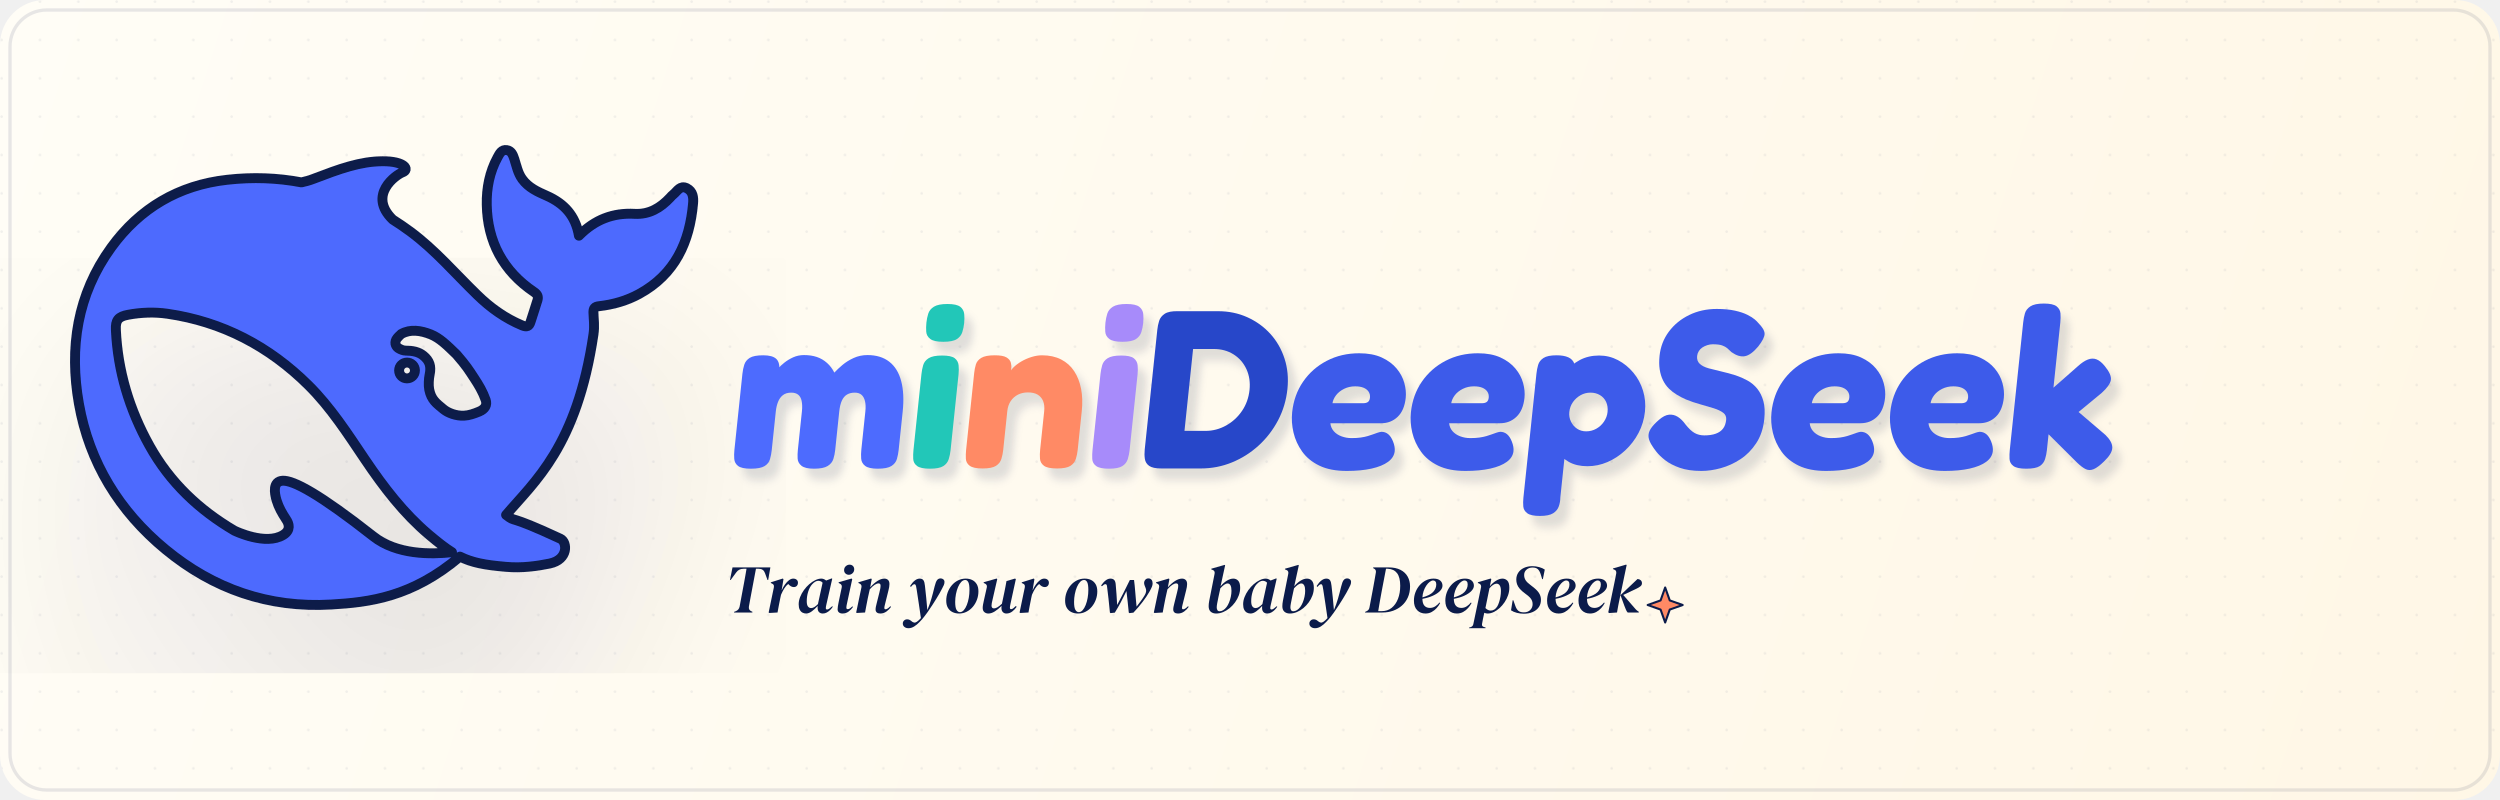
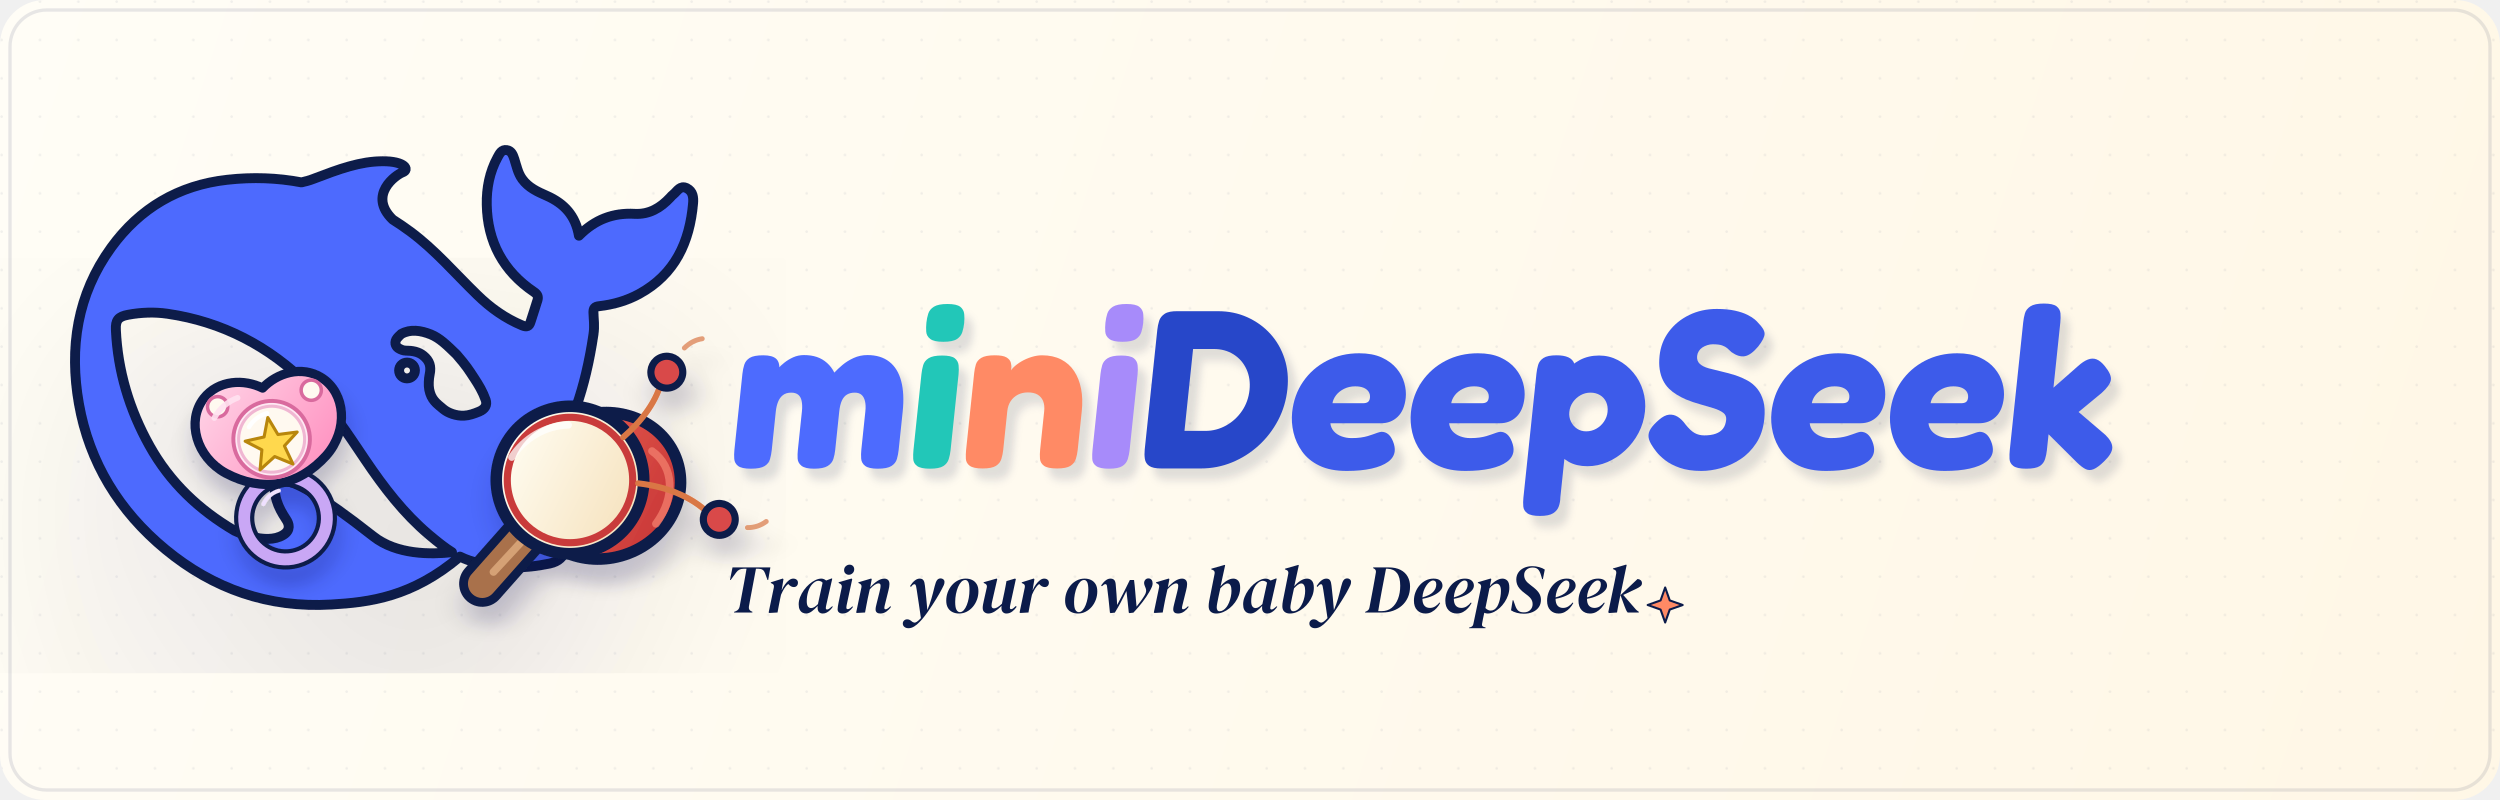
<svg xmlns="http://www.w3.org/2000/svg" width="3000" height="960" viewBox="0 0 3000 960" fill="none" role="img" aria-labelledby="bt bd">
  <defs>
    <filter id="soft" x="-20%" y="-20%" width="140%" height="140%">
      <feGaussianBlur stdDeviation="5" />
    </filter>
    <filter id="whaleShadow" x="-15%" y="-15%" width="130%" height="130%">
      <feDropShadow dx="0" dy="16" stdDeviation="10" flood-color="#0B1B4A" flood-opacity="0.12" />
    </filter>
-     <filter id="pacShadow" x="-50%" y="-50%" width="200%" height="200%">
-       <feDropShadow dx="0" dy="2.2" stdDeviation="1.2" flood-color="#0B1B4A" flood-opacity="0.18" />
+     <filter id="objShadow" x="-50%" y="-50%" width="200%" height="200%">
+       <feDropShadow dx="0" dy="2.0" stdDeviation="1.1" flood-color="#0B1B4A" flood-opacity="0.20" />
    </filter>
+     <linearGradient id="pacPink" x1="4" y1="5" x2="16" y2="17" gradientUnits="userSpaceOnUse">
+       <stop stop-color="#FFD1E5" />
+       <stop offset="1" stop-color="#FF8FBF" />
+     </linearGradient>
+     <linearGradient id="rattleRed" x1="-4" y1="-5" x2="8" y2="7" gradientUnits="userSpaceOnUse">
+       <stop stop-color="#F16A5A" />
+       <stop offset="1" stop-color="#C73535" />
+     </linearGradient>
+     <linearGradient id="rattleCream" x1="-5" y1="-5" x2="6" y2="6" gradientUnits="userSpaceOnUse">
+       <stop stop-color="#FFFDF2" />
+       <stop offset="1" stop-color="#F5DFB8" />
+     </linearGradient>
    <linearGradient id="card" x1="0" y1="0" x2="3000" y2="960" gradientUnits="userSpaceOnUse">
      <stop stop-color="#FFFDF6" />
      <stop offset="1" stop-color="#FFF7E6" />
    </linearGradient>
    <pattern id="dots" width="46" height="46" patternUnits="userSpaceOnUse">
      <circle cx="2" cy="2" r="1.6" fill="#0B1B4A" fill-opacity="0.055" />
    </pattern>
  </defs>
  <rect width="3000" height="960" rx="54" fill="url(#card)" />
  <rect width="3000" height="960" rx="54" fill="url(#dots)" />
  <rect x="12" y="12" width="2976" height="936" rx="44" stroke="#0B1B4A" stroke-opacity="0.10" stroke-width="4" />
  <g transform="translate(90 180) scale(13.2)" filter="url(#whaleShadow)">
    <path d="M55.613,3.471c-.595-.292-.852.264-1.2.547-.119.091-.22.209-.321.319-.87.929-1.887,1.54-3.215,1.467-1.942-.109-3.599.501-5.065,1.986-.311-1.831-1.346-2.925-2.922-3.626-.824-.364-1.658-.729-2.235-1.522-.403-.565-.513-1.193-.714-1.813-.128-.373-.257-.756-.687-.82-.467-.073-.65.319-.834.647-.733,1.339-1.017,2.815-.989,4.31.064,3.362,1.484,6.041,4.305,7.945.321.219.403.437.302.756-.192.656-.421,1.294-.623,1.95-.128.419-.321.51-.769.328-1.548-.647-2.885-1.603-4.067-2.76-2.006-1.941-3.819-4.082-6.082-5.758-.531-.392-1.062-.756-1.612-1.103-2.308-2.241.302-4.082.907-4.3.632-.228.22-1.012-1.823-1.002-2.042.009-3.911.692-6.292,1.603-.348.137-.715.237-1.09.319-2.162-.41-4.405-.501-6.75-.237-4.415.492-7.941,2.578-10.533,6.141C.191,13.129-.541,17.994.356,23.069c.943,5.348,3.673,9.776,7.868,13.239,4.351,3.59,9.361,5.348,15.076,5.011,3.471-.2,7.336-.665,11.696-4.355,1.099.547,2.253.765,4.167.929,1.475.137,2.894-.073,3.993-.3,1.722-.364,1.603-1.959.98-2.251-5.047-2.351-3.938-1.394-4.946-2.168,2.564-3.034,6.43-6.186,7.941-16.4.119-.811.018-1.321,0-1.977-.009-.401.082-.556.54-.601,1.264-.146,2.491-.492,3.618-1.111,3.27-1.786,4.589-4.72,4.9-8.236.046-.538-.009-1.093-.577-1.376ZM27.119,35.123c-4.891-3.845-7.263-5.111-8.243-5.057-.916.055-.751,1.103-.55,1.786.211.674.485,1.139.87,1.731.266.392.449.975-.266,1.412-1.575.975-4.314-.328-4.442-.392-3.187-1.877-5.853-4.355-7.73-7.744-1.813-3.262-2.867-6.761-3.041-10.496-.046-.902.22-1.221,1.117-1.385,1.181-.219,2.4-.264,3.581-.091,4.992.729,9.242,2.961,12.804,6.496,2.033,2.014,3.572,4.419,5.157,6.77,1.685,2.496,3.499,4.875,5.807,6.824.815.683,1.465,1.203,2.088,1.585-1.877.209-5.01.255-7.153-1.44ZM29.464,20.044c0-.401.321-.72.724-.72.092,0,.174.018.247.045.101.037.192.091.266.173.128.128.202.31.202.501,0,.401-.321.72-.723.72s-.715-.319-.715-.72ZM36.745,23.78c-.467.191-.934.355-1.383.373-.696.036-1.456-.246-1.868-.592-.641-.538-1.099-.838-1.291-1.777-.083-.401-.037-1.02.037-1.376.165-.765-.018-1.257-.559-1.704-.44-.364-.998-.465-1.612-.465-.229,0-.44-.1-.595-.182-.257-.128-.467-.446-.266-.838.064-.127.376-.437.449-.492.834-.474,1.795-.319,2.684.036.824.337,1.447.957,2.345,1.831.916,1.057,1.081,1.349,1.603,2.141.412.62.788,1.257,1.044,1.986.156.456-.046.829-.586,1.057Z" fill="#4D6BFE" stroke="#0B1B4A" stroke-width="0.9" stroke-linejoin="round" />
+   </g>
+   <g transform="translate(90 180) scale(13.2)">
+     <g transform="translate(18 27) rotate(-10) scale(0.8) translate(-10 -13)" filter="url(#objShadow)">
+       <circle cx="10" cy="21.2" r="4.7" fill="none" stroke="#0B1B4A" stroke-width="2.3" />
+       <circle cx="10" cy="21.2" r="4.7" fill="none" stroke="#C9A7F5" stroke-width="1.35" />
+       <path d="M7.8 19.2c.5-.7 1.2-1.1 2-1.2" stroke="#EFE0FF" stroke-width="0.45" stroke-linecap="round" />
+       <path d="M10 6.2C8.1 4.8 5.2 4.4 3.2 6.2 0.8 8.4 1.2 12.6 4.2 15 6 16.4 8 17.2 10 17.2s4-0.8 5.8-2.2c3-2.4 3.4-6.6 1-8.8-2-1.8-4.9-1.4-6.8 0Z" fill="url(#pacPink)" stroke="#0B1B4A" stroke-width="1.05" stroke-linejoin="round" />
+       <circle cx="4.6" cy="7.4" r="1.15" fill="#FFF9F0" stroke="#D96A9E" stroke-width="0.4" />
+       <circle cx="15.4" cy="7.4" r="1.15" fill="#FFF9F0" stroke="#D96A9E" stroke-width="0.4" />
+       <path d="M4 8.6c.8-1 1.9-1.6 3-1.8" stroke="#FFE2F0" stroke-width="0.65" stroke-linecap="round" opacity="0.9" />
+       <circle cx="10" cy="12.1" r="4.35" fill="#FFE8F3" stroke="#D96A9E" stroke-width="0.45" />
+       <circle cx="10" cy="12.1" r="3.75" fill="#FFF9F0" stroke="#F0B6D2" stroke-width="0.35" />
+       <path d="M10 9.6l.8 2.1 2.2.1-1.7 1.3.6 2.2-1.9-1.2-1.9 1.2.6-2.2-1.7-1.3 2.2-.1z" fill="#FFD84D" stroke="#B8860B" stroke-width="0.35" stroke-linejoin="round" />
+       <path d="M7.7 10.3c.6-.7 1.4-1.1 2.3-1.2" stroke="#FFFFFF" stroke-width="0.5" stroke-linecap="round" />
+     </g>
+   </g>
+   <g transform="translate(90 180) scale(13.2)">
+     <g transform="translate(45 30) rotate(-18) scale(1.0)" filter="url(#objShadow)">
+       <path d="M-10.5 6.5L-1.5 1.2" stroke="#0B1B4A" stroke-width="4.2" stroke-linecap="round" />
+       <path d="M-10.5 6.5L-1.5 1.2" stroke="#A9714B" stroke-width="2.6" stroke-linecap="round" />
+       <path d="M-9.2 5.8L-5.8 3.9" stroke="#D9A67A" stroke-width="0.7" stroke-linecap="round" opacity="0.9" />
+       <ellipse cx="2.6" cy="1.4" rx="7.2" ry="6.6" fill="url(#rattleRed)" stroke="#0B1B4A" stroke-width="1.05" />
+       <path d="M6.2 6.2c2.4-1.7 3.2-4.4 1.7-6.4" stroke="#F07A6A" stroke-width="0.7" stroke-linecap="round" opacity="0.8" />
+       <circle cx="0" cy="0" r="6.7" fill="url(#rattleCream)" stroke="#0B1B4A" stroke-width="1.05" />
+       <circle cx="0" cy="0" r="5.7" fill="none" stroke="#C93A3A" stroke-width="0.65" />
+       <path d="M-4.4-3.6c1.6-1.3 3.8-1.8 5.8-1.2" stroke="#FFFFFF" stroke-width="0.65" stroke-linecap="round" opacity="0.75" />
+       <path d="M5.8-2.2c2.1-.9 4-2.2 5.1-4.1" stroke="#D97745" stroke-width="0.55" stroke-linecap="round" fill="none" />
+       <path d="M5.8 2.2c2.4 1.1 4.5 2.8 5.5 5.1" stroke="#D97745" stroke-width="0.55" stroke-linecap="round" fill="none" />
+       <circle cx="11.4" cy="-6.6" r="1.45" fill="#D94A4A" stroke="#0B1B4A" stroke-width="0.65" />
+       <circle cx="11.8" cy="7.6" r="1.45" fill="#D94A4A" stroke="#0B1B4A" stroke-width="0.65" />
+       <path d="M13.6-8.2c.6-.3 1.2-.4 1.8-.3M14 9.1c.6.2 1.2.2 1.8 0" stroke="#D97745" stroke-width="0.45" stroke-linecap="round" opacity="0.7" />
+     </g>
  </g>
  <g transform="translate(870 560) skewX(-6)">
    <g transform="translate(12 14)" fill="#0B1B4A" opacity="0.13" filter="url(#soft)">
      <path d="M116 -9Q75 -9 58.0 3.0Q41 15 37.5 34.5Q34 54 34 74V413Q34 434 38.0 453.0Q42 472 59.0 483.5Q76 495 118 495Q159 495 177.5 479.0Q196 463 196 427L182 424Q183 426 191.5 437.5Q200 449 215.5 462.5Q231 476 252.0 486.0Q273 496 299 496Q331 496 357.0 487.5Q383 479 405.0 461.0Q427 443 442 418Q455 434 474.5 452.0Q494 470 521.0 483.0Q548 496 581 496Q640 496 681.0 466.5Q722 437 743.0 380.5Q764 324 764 245V74Q764 54 760.5 34.5Q757 15 739.5 3.0Q722 -9 680 -9Q640 -9 622.5 3.5Q605 16 601.5 35.5Q598 55 598 75V246Q598 273 591.5 291.5Q585 310 573.0 319.5Q561 329 542 329Q522 329 508.5 320.5Q495 312 488.5 293.5Q482 275 482 245V74Q482 53 478.0 34.0Q474 15 456.0 3.0Q438 -9 397 -9Q357 -9 339.5 4.0Q322 17 319.0 36.0Q316 55 316 75V246Q316 273 310.0 292.0Q304 311 291.5 320.0Q279 329 260 329Q237 329 224.0 318.0Q211 307 205.5 288.0Q200 269 200 246V73Q200 53 196.5 33.5Q193 14 175.5 2.5Q158 -9 116 -9Z" transform="translate(0.000 0) scale(0.27 -0.27)" />
      <path d="M123 -9Q82 -9 64.5 3.0Q47 15 44.0 34.5Q41 54 41 74V412Q41 432 44.5 451.0Q48 470 65.5 482.0Q83 494 124 494Q165 494 181.5 482.0Q198 470 202.0 450.5Q206 431 206 410V73Q206 53 202.0 33.5Q198 14 181.0 2.5Q164 -9 123 -9ZM123 555Q82 555 64.0 567.5Q46 580 42.5 599.5Q39 619 39 640Q39 661 43.0 680.0Q47 699 65.0 711.0Q83 723 124 723Q165 723 182.0 710.5Q199 698 203.0 678.5Q207 659 207 638Q207 617 203.0 598.0Q199 579 182.0 567.0Q165 555 123 555Z" transform="translate(212.990 0) scale(0.27 -0.27)" />
      <path d="M118 -8Q77 -8 59.5 4.0Q42 16 39.0 35.5Q36 55 36 75V416Q36 436 39.5 454.0Q43 472 60.5 483.5Q78 495 119 495Q156 495 172.5 485.5Q189 476 194.0 462.5Q199 449 198.5 437.5Q198 426 200 423L193 410Q194 425 207.0 440.0Q220 455 240.0 467.5Q260 480 283.5 487.5Q307 495 329 495Q378 495 416.0 476.5Q454 458 479.5 424.5Q505 391 518.5 346.0Q532 301 532 247V74Q532 54 528.0 34.5Q524 15 507.0 3.5Q490 -8 449 -8Q407 -8 389.5 4.0Q372 16 368.5 35.5Q365 55 365 75V247Q365 273 355.5 291.5Q346 310 328.5 320.0Q311 330 284 330Q259 330 240.5 320.0Q222 310 211.5 291.5Q201 273 201 247V74Q201 54 197.0 34.5Q193 15 176.0 3.5Q159 -8 118 -8Z" transform="translate(277.480 0) scale(0.27 -0.27)" />
      <path d="M123 -9Q82 -9 64.5 3.0Q47 15 44.0 34.5Q41 54 41 74V412Q41 432 44.5 451.0Q48 470 65.5 482.0Q83 494 124 494Q165 494 181.5 482.0Q198 470 202.0 450.5Q206 431 206 410V73Q206 53 202.0 33.5Q198 14 181.0 2.5Q164 -9 123 -9ZM123 555Q82 555 64.0 567.5Q46 580 42.5 599.5Q39 619 39 640Q39 661 43.0 680.0Q47 699 65.0 711.0Q83 723 124 723Q165 723 182.0 710.5Q199 698 203.0 678.5Q207 659 207 638Q207 617 203.0 598.0Q199 579 182.0 567.0Q165 555 123 555Z" transform="translate(427.830 0) scale(0.27 -0.27)" />
      <path d="M117 -8Q79 -8 61.5 3.5Q44 15 39.0 34.5Q34 54 34 76V608Q34 629 38.0 648.0Q42 667 59.5 679.5Q77 692 118 691H295Q366 691 428.5 664.0Q491 637 538.5 590.0Q586 543 613.0 480.0Q640 417 640 345Q640 270 613.0 206.0Q586 142 538.5 94.0Q491 46 428.0 19.0Q365 -8 292 -8ZM202 159H295Q344 159 384.5 183.0Q425 207 448.5 248.0Q472 289 472 341Q472 392 448.5 433.5Q425 475 384.5 499.0Q344 523 294 523H202Z" transform="translate(492.320 0) scale(0.27 -0.27)" />
      <path d="M289 -19Q216 -19 165.0 4.5Q114 28 82.0 67.0Q50 106 34.5 151.5Q19 197 19 242Q19 319 53.5 378.0Q88 437 149.0 470.5Q210 504 289 504Q349 504 392.0 485.0Q435 466 463.0 436.0Q491 406 504.0 371.5Q517 337 517 306Q517 250 490.0 221.5Q463 193 420 193H194Q198 173 212.5 158.0Q227 143 249.0 135.0Q271 127 295 127Q318 127 335.5 129.5Q353 132 366.0 136.0Q379 140 389.5 144.0Q400 148 408.5 151.0Q417 154 425 155Q442 155 456.0 144.5Q470 134 481 112Q487 100 490.0 89.0Q493 78 493 69Q493 41 468.5 21.5Q444 2 398.5 -8.5Q353 -19 289 -19ZM194 282H330Q344 282 351.0 287.5Q358 293 358 307Q358 322 349.0 333.5Q340 345 324.5 351.0Q309 357 287 357Q260 357 239.0 346.0Q218 335 206.5 318.0Q195 301 194 282Z" transform="translate(668.590 0) scale(0.27 -0.27)" />
      <path d="M289 -19Q216 -19 165.0 4.5Q114 28 82.0 67.0Q50 106 34.5 151.5Q19 197 19 242Q19 319 53.5 378.0Q88 437 149.0 470.5Q210 504 289 504Q349 504 392.0 485.0Q435 466 463.0 436.0Q491 406 504.0 371.5Q517 337 517 306Q517 250 490.0 221.5Q463 193 420 193H194Q198 173 212.5 158.0Q227 143 249.0 135.0Q271 127 295 127Q318 127 335.5 129.5Q353 132 366.0 136.0Q379 140 389.5 144.0Q400 148 408.5 151.0Q417 154 425 155Q442 155 456.0 144.5Q470 134 481 112Q487 100 490.0 89.0Q493 78 493 69Q493 41 468.5 21.5Q444 2 398.5 -8.5Q353 -19 289 -19ZM194 282H330Q344 282 351.0 287.5Q358 293 358 307Q358 322 349.0 333.5Q340 345 324.5 351.0Q309 357 287 357Q260 357 239.0 346.0Q218 335 206.5 318.0Q195 301 194 282Z" transform="translate(811.110 0) scale(0.27 -0.27)" />
      <path d="M301 2Q252 2 215.5 21.5Q179 41 155.0 75.0Q131 109 119.5 153.0Q108 197 109 247Q110 296 122.0 340.5Q134 385 158.0 419.5Q182 454 217.5 474.0Q253 494 301 494Q346 494 387.0 473.5Q428 453 461.0 418.0Q494 383 512.5 338.0Q531 293 531 245Q531 194 512.5 150.0Q494 106 461.5 72.5Q429 39 388.0 20.5Q347 2 301 2ZM113 -219Q73 -219 55.5 -207.0Q38 -195 34.5 -176.5Q31 -158 31 -138V413Q31 434 34.5 452.5Q38 471 55.0 483.0Q72 495 112 495Q144 495 165.0 486.0Q186 477 195 457V-137Q197 -157 192.5 -176.0Q188 -195 170.5 -207.0Q153 -219 113 -219ZM279 157Q303 157 322.5 168.5Q342 180 353.5 200.0Q365 220 365 243Q365 268 354.0 287.5Q343 307 323.5 318.0Q304 329 280 329Q256 329 237.0 317.5Q218 306 206.5 287.0Q195 268 195 243Q195 220 207.0 200.0Q219 180 237.5 168.5Q256 157 279 157Z" transform="translate(953.630 0) scale(0.27 -0.27)" />
      <path d="M271 -19Q214 -19 173.0 -5.0Q132 9 105.0 28.5Q78 48 62.5 65.5Q47 83 43 89Q24 113 20.0 131.5Q16 150 25.5 168.0Q35 186 58 208Q80 229 100.5 231.0Q121 233 140.5 221.5Q160 210 178 188Q203 160 223.0 149.5Q243 139 267 139Q297 139 317.0 146.5Q337 154 347.0 169.0Q357 184 357 208Q357 228 340.5 239.5Q324 251 296.5 259.5Q269 268 235.0 277.0Q201 286 168 299Q147 308 126.5 319.5Q106 331 88.5 346.5Q71 362 58.0 383.5Q45 405 38.0 432.0Q31 459 31 493Q31 553 61.0 600.0Q91 647 143.5 674.0Q196 701 263 701Q310 701 344.5 693.5Q379 686 402.0 675.0Q425 664 437.5 654.0Q450 644 454 639Q485 611 487.5 591.0Q490 571 465 534Q437 496 410.5 491.0Q384 486 349 509Q340 517 329.5 525.5Q319 534 304.0 539.0Q289 544 262 544Q250 544 238.0 540.0Q226 536 217.0 529.5Q208 523 203.0 513.0Q198 503 198 492Q198 470 213.5 457.0Q229 444 255.5 437.0Q282 430 313.5 423.0Q345 416 378 406Q406 397 433.0 383.0Q460 369 480.5 346.5Q501 324 513.5 291.5Q526 259 526 211Q526 149 501.5 104.5Q477 60 438.5 33.0Q400 6 356.0 -6.5Q312 -19 271 -19Z" transform="translate(1099.120 0) scale(0.27 -0.27)" />
      <path d="M289 -19Q216 -19 165.0 4.5Q114 28 82.0 67.0Q50 106 34.5 151.5Q19 197 19 242Q19 319 53.5 378.0Q88 437 149.0 470.5Q210 504 289 504Q349 504 392.0 485.0Q435 466 463.0 436.0Q491 406 504.0 371.5Q517 337 517 306Q517 250 490.0 221.5Q463 193 420 193H194Q198 173 212.5 158.0Q227 143 249.0 135.0Q271 127 295 127Q318 127 335.5 129.5Q353 132 366.0 136.0Q379 140 389.5 144.0Q400 148 408.5 151.0Q417 154 425 155Q442 155 456.0 144.5Q470 134 481 112Q487 100 490.0 89.0Q493 78 493 69Q493 41 468.5 21.5Q444 2 398.5 -8.5Q353 -19 289 -19ZM194 282H330Q344 282 351.0 287.5Q358 293 358 307Q358 322 349.0 333.5Q340 345 324.5 351.0Q309 357 287 357Q260 357 239.0 346.0Q218 335 206.5 318.0Q195 301 194 282Z" transform="translate(1243.800 0) scale(0.27 -0.27)" />
      <path d="M289 -19Q216 -19 165.0 4.5Q114 28 82.0 67.0Q50 106 34.5 151.5Q19 197 19 242Q19 319 53.5 378.0Q88 437 149.0 470.5Q210 504 289 504Q349 504 392.0 485.0Q435 466 463.0 436.0Q491 406 504.0 371.5Q517 337 517 306Q517 250 490.0 221.5Q463 193 420 193H194Q198 173 212.5 158.0Q227 143 249.0 135.0Q271 127 295 127Q318 127 335.5 129.5Q353 132 366.0 136.0Q379 140 389.5 144.0Q400 148 408.5 151.0Q417 154 425 155Q442 155 456.0 144.5Q470 134 481 112Q487 100 490.0 89.0Q493 78 493 69Q493 41 468.5 21.5Q444 2 398.5 -8.5Q353 -19 289 -19ZM194 282H330Q344 282 351.0 287.5Q358 293 358 307Q358 322 349.0 333.5Q340 345 324.5 351.0Q309 357 287 357Q260 357 239.0 346.0Q218 335 206.5 318.0Q195 301 194 282Z" transform="translate(1386.320 0) scale(0.27 -0.27)" />
      <path d="M458 141Q492 111 494.5 84.5Q497 58 464 23Q440 -3 422.0 -11.0Q404 -19 386.5 -11.0Q369 -3 345 18L205 144V73Q205 53 201.0 33.5Q197 14 180.5 2.5Q164 -9 122 -9Q81 -9 63.5 3.0Q46 15 43.0 34.5Q40 54 40 74V641Q40 663 43.5 681.5Q47 700 64.5 712.5Q82 725 123 725Q164 725 181.0 712.5Q198 700 201.5 681.0Q205 662 205 640V351L304 447Q325 468 344.5 476.0Q364 484 383.0 477.0Q402 470 423 447Q458 409 456.5 385.0Q455 361 422 328L328 243Z" transform="translate(1528.840 0) scale(0.27 -0.27)" />
    </g>
    <path d="M116 -9Q75 -9 58.0 3.0Q41 15 37.5 34.5Q34 54 34 74V413Q34 434 38.0 453.0Q42 472 59.0 483.5Q76 495 118 495Q159 495 177.5 479.0Q196 463 196 427L182 424Q183 426 191.5 437.5Q200 449 215.5 462.5Q231 476 252.0 486.0Q273 496 299 496Q331 496 357.0 487.5Q383 479 405.0 461.0Q427 443 442 418Q455 434 474.5 452.0Q494 470 521.0 483.0Q548 496 581 496Q640 496 681.0 466.5Q722 437 743.0 380.5Q764 324 764 245V74Q764 54 760.5 34.5Q757 15 739.5 3.0Q722 -9 680 -9Q640 -9 622.5 3.5Q605 16 601.5 35.5Q598 55 598 75V246Q598 273 591.5 291.5Q585 310 573.0 319.5Q561 329 542 329Q522 329 508.5 320.5Q495 312 488.5 293.5Q482 275 482 245V74Q482 53 478.0 34.0Q474 15 456.0 3.0Q438 -9 397 -9Q357 -9 339.5 4.0Q322 17 319.0 36.0Q316 55 316 75V246Q316 273 310.0 292.0Q304 311 291.5 320.0Q279 329 260 329Q237 329 224.0 318.0Q211 307 205.5 288.0Q200 269 200 246V73Q200 53 196.5 33.5Q193 14 175.5 2.5Q158 -9 116 -9Z" transform="translate(0.000 0) scale(0.27 -0.27)" fill="#4D6BFE" />
    <path d="M123 -9Q82 -9 64.5 3.0Q47 15 44.0 34.5Q41 54 41 74V412Q41 432 44.5 451.0Q48 470 65.5 482.0Q83 494 124 494Q165 494 181.5 482.0Q198 470 202.0 450.5Q206 431 206 410V73Q206 53 202.0 33.5Q198 14 181.0 2.5Q164 -9 123 -9ZM123 555Q82 555 64.0 567.5Q46 580 42.5 599.5Q39 619 39 640Q39 661 43.0 680.0Q47 699 65.0 711.0Q83 723 124 723Q165 723 182.0 710.5Q199 698 203.0 678.5Q207 659 207 638Q207 617 203.0 598.0Q199 579 182.0 567.0Q165 555 123 555Z" transform="translate(212.990 0) scale(0.27 -0.27)" fill="#22C7B8" />
    <path d="M118 -8Q77 -8 59.5 4.0Q42 16 39.0 35.5Q36 55 36 75V416Q36 436 39.5 454.0Q43 472 60.5 483.5Q78 495 119 495Q156 495 172.5 485.5Q189 476 194.0 462.5Q199 449 198.5 437.5Q198 426 200 423L193 410Q194 425 207.0 440.0Q220 455 240.0 467.5Q260 480 283.5 487.5Q307 495 329 495Q378 495 416.0 476.5Q454 458 479.5 424.5Q505 391 518.5 346.0Q532 301 532 247V74Q532 54 528.0 34.5Q524 15 507.0 3.5Q490 -8 449 -8Q407 -8 389.5 4.0Q372 16 368.5 35.5Q365 55 365 75V247Q365 273 355.5 291.5Q346 310 328.5 320.0Q311 330 284 330Q259 330 240.5 320.0Q222 310 211.5 291.5Q201 273 201 247V74Q201 54 197.0 34.5Q193 15 176.0 3.5Q159 -8 118 -8Z" transform="translate(277.480 0) scale(0.27 -0.27)" fill="#FF8A65" />
    <path d="M123 -9Q82 -9 64.5 3.0Q47 15 44.0 34.5Q41 54 41 74V412Q41 432 44.5 451.0Q48 470 65.5 482.0Q83 494 124 494Q165 494 181.5 482.0Q198 470 202.0 450.5Q206 431 206 410V73Q206 53 202.0 33.5Q198 14 181.0 2.5Q164 -9 123 -9ZM123 555Q82 555 64.0 567.5Q46 580 42.5 599.5Q39 619 39 640Q39 661 43.0 680.0Q47 699 65.0 711.0Q83 723 124 723Q165 723 182.0 710.5Q199 698 203.0 678.5Q207 659 207 638Q207 617 203.0 598.0Q199 579 182.0 567.0Q165 555 123 555Z" transform="translate(427.830 0) scale(0.27 -0.27)" fill="#A78BFA" />
    <path d="M117 -8Q79 -8 61.5 3.5Q44 15 39.0 34.5Q34 54 34 76V608Q34 629 38.0 648.0Q42 667 59.5 679.5Q77 692 118 691H295Q366 691 428.5 664.0Q491 637 538.5 590.0Q586 543 613.0 480.0Q640 417 640 345Q640 270 613.0 206.0Q586 142 538.5 94.0Q491 46 428.0 19.0Q365 -8 292 -8ZM202 159H295Q344 159 384.5 183.0Q425 207 448.5 248.0Q472 289 472 341Q472 392 448.5 433.5Q425 475 384.5 499.0Q344 523 294 523H202Z" transform="translate(492.320 0) scale(0.27 -0.27)" fill="#2747C9" />
    <path d="M289 -19Q216 -19 165.0 4.5Q114 28 82.0 67.0Q50 106 34.5 151.5Q19 197 19 242Q19 319 53.5 378.0Q88 437 149.0 470.5Q210 504 289 504Q349 504 392.0 485.0Q435 466 463.0 436.0Q491 406 504.0 371.5Q517 337 517 306Q517 250 490.0 221.5Q463 193 420 193H194Q198 173 212.5 158.0Q227 143 249.0 135.0Q271 127 295 127Q318 127 335.5 129.5Q353 132 366.0 136.0Q379 140 389.5 144.0Q400 148 408.5 151.0Q417 154 425 155Q442 155 456.0 144.5Q470 134 481 112Q487 100 490.0 89.0Q493 78 493 69Q493 41 468.5 21.5Q444 2 398.5 -8.5Q353 -19 289 -19ZM194 282H330Q344 282 351.0 287.5Q358 293 358 307Q358 322 349.0 333.5Q340 345 324.5 351.0Q309 357 287 357Q260 357 239.0 346.0Q218 335 206.5 318.0Q195 301 194 282Z" transform="translate(668.590 0) scale(0.27 -0.27)" fill="#3D5BEA" />
    <path d="M289 -19Q216 -19 165.0 4.5Q114 28 82.0 67.0Q50 106 34.5 151.5Q19 197 19 242Q19 319 53.5 378.0Q88 437 149.0 470.5Q210 504 289 504Q349 504 392.0 485.0Q435 466 463.0 436.0Q491 406 504.0 371.5Q517 337 517 306Q517 250 490.0 221.5Q463 193 420 193H194Q198 173 212.5 158.0Q227 143 249.0 135.0Q271 127 295 127Q318 127 335.5 129.5Q353 132 366.0 136.0Q379 140 389.5 144.0Q400 148 408.5 151.0Q417 154 425 155Q442 155 456.0 144.5Q470 134 481 112Q487 100 490.0 89.0Q493 78 493 69Q493 41 468.5 21.5Q444 2 398.5 -8.5Q353 -19 289 -19ZM194 282H330Q344 282 351.0 287.5Q358 293 358 307Q358 322 349.0 333.5Q340 345 324.5 351.0Q309 357 287 357Q260 357 239.0 346.0Q218 335 206.5 318.0Q195 301 194 282Z" transform="translate(811.110 0) scale(0.27 -0.27)" fill="#3D5BEA" />
    <path d="M301 2Q252 2 215.5 21.5Q179 41 155.0 75.0Q131 109 119.5 153.0Q108 197 109 247Q110 296 122.0 340.5Q134 385 158.0 419.5Q182 454 217.5 474.0Q253 494 301 494Q346 494 387.0 473.5Q428 453 461.0 418.0Q494 383 512.5 338.0Q531 293 531 245Q531 194 512.5 150.0Q494 106 461.5 72.5Q429 39 388.0 20.5Q347 2 301 2ZM113 -219Q73 -219 55.5 -207.0Q38 -195 34.5 -176.5Q31 -158 31 -138V413Q31 434 34.5 452.5Q38 471 55.0 483.0Q72 495 112 495Q144 495 165.0 486.0Q186 477 195 457V-137Q197 -157 192.5 -176.0Q188 -195 170.5 -207.0Q153 -219 113 -219ZM279 157Q303 157 322.5 168.5Q342 180 353.5 200.0Q365 220 365 243Q365 268 354.0 287.5Q343 307 323.5 318.0Q304 329 280 329Q256 329 237.0 317.5Q218 306 206.5 287.0Q195 268 195 243Q195 220 207.0 200.0Q219 180 237.5 168.5Q256 157 279 157Z" transform="translate(953.630 0) scale(0.27 -0.27)" fill="#3D5BEA" />
    <path d="M271 -19Q214 -19 173.0 -5.0Q132 9 105.0 28.5Q78 48 62.5 65.5Q47 83 43 89Q24 113 20.0 131.5Q16 150 25.5 168.0Q35 186 58 208Q80 229 100.5 231.0Q121 233 140.5 221.5Q160 210 178 188Q203 160 223.0 149.5Q243 139 267 139Q297 139 317.0 146.5Q337 154 347.0 169.0Q357 184 357 208Q357 228 340.5 239.5Q324 251 296.5 259.5Q269 268 235.0 277.0Q201 286 168 299Q147 308 126.5 319.5Q106 331 88.5 346.5Q71 362 58.0 383.5Q45 405 38.0 432.0Q31 459 31 493Q31 553 61.0 600.0Q91 647 143.5 674.0Q196 701 263 701Q310 701 344.5 693.5Q379 686 402.0 675.0Q425 664 437.5 654.0Q450 644 454 639Q485 611 487.5 591.0Q490 571 465 534Q437 496 410.5 491.0Q384 486 349 509Q340 517 329.5 525.5Q319 534 304.0 539.0Q289 544 262 544Q250 544 238.0 540.0Q226 536 217.0 529.5Q208 523 203.0 513.0Q198 503 198 492Q198 470 213.5 457.0Q229 444 255.5 437.0Q282 430 313.5 423.0Q345 416 378 406Q406 397 433.0 383.0Q460 369 480.5 346.5Q501 324 513.5 291.5Q526 259 526 211Q526 149 501.5 104.5Q477 60 438.5 33.0Q400 6 356.0 -6.5Q312 -19 271 -19Z" transform="translate(1099.120 0) scale(0.27 -0.27)" fill="#3D5BEA" />
    <path d="M289 -19Q216 -19 165.0 4.5Q114 28 82.0 67.0Q50 106 34.5 151.5Q19 197 19 242Q19 319 53.5 378.0Q88 437 149.0 470.5Q210 504 289 504Q349 504 392.0 485.0Q435 466 463.0 436.0Q491 406 504.0 371.5Q517 337 517 306Q517 250 490.0 221.5Q463 193 420 193H194Q198 173 212.5 158.0Q227 143 249.0 135.0Q271 127 295 127Q318 127 335.5 129.5Q353 132 366.0 136.0Q379 140 389.5 144.0Q400 148 408.5 151.0Q417 154 425 155Q442 155 456.0 144.5Q470 134 481 112Q487 100 490.0 89.0Q493 78 493 69Q493 41 468.5 21.5Q444 2 398.5 -8.5Q353 -19 289 -19ZM194 282H330Q344 282 351.0 287.5Q358 293 358 307Q358 322 349.0 333.5Q340 345 324.5 351.0Q309 357 287 357Q260 357 239.0 346.0Q218 335 206.5 318.0Q195 301 194 282Z" transform="translate(1243.800 0) scale(0.27 -0.27)" fill="#3D5BEA" />
    <path d="M289 -19Q216 -19 165.0 4.5Q114 28 82.0 67.0Q50 106 34.5 151.5Q19 197 19 242Q19 319 53.5 378.0Q88 437 149.0 470.5Q210 504 289 504Q349 504 392.0 485.0Q435 466 463.0 436.0Q491 406 504.0 371.5Q517 337 517 306Q517 250 490.0 221.5Q463 193 420 193H194Q198 173 212.5 158.0Q227 143 249.0 135.0Q271 127 295 127Q318 127 335.5 129.5Q353 132 366.0 136.0Q379 140 389.5 144.0Q400 148 408.5 151.0Q417 154 425 155Q442 155 456.0 144.5Q470 134 481 112Q487 100 490.0 89.0Q493 78 493 69Q493 41 468.5 21.5Q444 2 398.5 -8.5Q353 -19 289 -19ZM194 282H330Q344 282 351.0 287.5Q358 293 358 307Q358 322 349.0 333.5Q340 345 324.5 351.0Q309 357 287 357Q260 357 239.0 346.0Q218 335 206.5 318.0Q195 301 194 282Z" transform="translate(1386.320 0) scale(0.27 -0.27)" fill="#3D5BEA" />
    <path d="M458 141Q492 111 494.5 84.5Q497 58 464 23Q440 -3 422.0 -11.0Q404 -19 386.5 -11.0Q369 -3 345 18L205 144V73Q205 53 201.0 33.5Q197 14 180.5 2.5Q164 -9 122 -9Q81 -9 63.5 3.0Q46 15 43.0 34.5Q40 54 40 74V641Q40 663 43.5 681.5Q47 700 64.5 712.5Q82 725 123 725Q164 725 181.0 712.5Q198 700 201.5 681.0Q205 662 205 640V351L304 447Q325 468 344.5 476.0Q364 484 383.0 477.0Q402 470 423 447Q458 409 456.5 385.0Q455 361 422 328L328 243Z" transform="translate(1528.840 0) scale(0.27 -0.27)" fill="#3D5BEA" />
  </g>
  <g transform="translate(870 735)">
    <path d="M132 0 134 10 158 19Q204 38 214 87L263 350Q271 392 280.5 443.5Q290 495 299.0 546.5Q308 598 315 640H272Q236 640 210.0 627.0Q184 614 163 585L83 476H73L110 660H664L632 476H622L585 577Q563 640 494 640H453L391 311Q381 260 370.5 201.5Q360 143 350 88Q341 36 389 16L402 10L400 0Z" transform="translate(0.000 0) scale(0.082 -0.082)" fill="#0B1B4A" />
    <path d="M46 -7 36 0 112 366Q117 392 109.0 404.5Q101 417 82 425L67 432L69 442L243 497L253 488L226 323Q247 371 275.0 410.0Q303 449 334.0 472.5Q365 496 396 496Q427 496 446.0 479.5Q465 463 465 436Q465 408 448.5 390.0Q432 372 404 372Q382 372 362.0 383.5Q342 395 323 417Q288 391 263.0 349.5Q238 308 217 259L207 213Q196 160 186.0 107.0Q176 54 166 0Z" transform="translate(49.418 0) scale(0.082 -0.082)" fill="#0B1B4A" />
    <path d="M155 -15Q127 -15 102.0 -2.0Q77 11 61.5 41.0Q46 71 46 120Q46 173 67.0 226.5Q88 280 123.0 328.5Q158 377 201.0 414.5Q244 452 290.0 474.0Q336 496 377 496Q397 496 414.5 488.5Q432 481 448 468L529 499L537 494L450 111Q443 83 443 65Q443 44 462 44Q476 44 494.5 57.0Q513 70 537 92L545 84Q530 60 507.5 37.5Q485 15 457.5 0.0Q430 -15 399 -15Q365 -15 344.0 5.5Q323 26 323 69Q323 83 324 96Q284 51 239.5 18.0Q195 -15 155 -15ZM164 165Q164 112 181.5 88.5Q199 65 228 65Q252 65 276.0 80.0Q300 95 328 123Q330 135 333 148L396 436Q383 452 365.0 458.0Q347 464 333 464Q290 464 243 413Q206 372 185.0 305.0Q164 238 164 165Z" transform="translate(84.650 0) scale(0.082 -0.082)" fill="#0B1B4A" />
    <path d="M217 552Q189 552 168.5 570.5Q148 589 148 620Q148 655 172.5 677.5Q197 700 228 700Q258 700 277.0 681.0Q296 662 296 632Q296 598 272.0 575.0Q248 552 217 552ZM124 -15Q93 -15 73.0 1.0Q53 17 53 48Q53 66 57.0 91.0Q61 116 66 141L113 366Q122 407 84 424L68 432L69 443L257 497L267 488L189 126Q185 108 183.0 95.5Q181 83 181 71Q181 49 201 49Q216 49 231.0 58.5Q246 68 269 90L278 81Q253 44 214.5 14.5Q176 -15 124 -15Z" transform="translate(130.788 0) scale(0.082 -0.082)" fill="#0B1B4A" />
    <path d="M45 -7 36 0 113 368Q122 407 85 424L68 432L69 442L255 497L264 489L241 368Q293 427 347.0 461.5Q401 496 449 496Q481 496 502.0 476.5Q523 457 523 416Q523 395 519.0 372.5Q515 350 509 326L456 113Q452 97 450.0 86.5Q448 76 448 68Q448 47 465 47Q493 47 536 92L546 82Q521 45 480.0 15.0Q439 -15 389 -15Q356 -15 338.0 0.5Q320 16 320 44Q320 65 325.0 87.5Q330 110 336 134L375 290Q383 322 388.0 347.0Q393 372 393 393Q393 411 385.0 418.5Q377 426 363 426Q339 426 306.5 405.0Q274 384 235 339L207 213Q196 160 186.0 107.0Q176 54 166 0Z" transform="translate(154.458 0) scale(0.082 -0.082)" fill="#0B1B4A" />
    <path d="M20 -230Q-16 -230 -39.5 -211.0Q-63 -192 -63 -161Q-63 -135 -44.5 -117.5Q-26 -100 1 -100Q33 -100 60 -124Q81 -143 101.5 -147.0Q122 -151 144 -135Q158 -125 170.5 -113.5Q183 -102 196 -88Q199 -85 202 -82Q187 25 172.0 124.0Q157 223 141 329Q136 367 131.0 385.0Q126 403 120.5 408.5Q115 414 107 414Q97 414 84.5 405.0Q72 396 56 374L43 387Q113 496 185 496Q223 496 239.5 471.0Q256 446 261 391Q271 298 280.0 213.5Q289 129 296 35Q331 118 355.0 200.5Q379 283 402 379Q419 449 438.5 474.0Q458 499 491 499Q513 499 530.0 485.0Q547 471 547 448Q547 423 537.5 401.5Q528 380 511 348Q495 317 476.0 283.0Q457 249 431 207Q403 163 371.5 112.5Q340 62 298 3Q275 -28 249.5 -62.0Q224 -96 186 -135Q146 -178 104.5 -204.0Q63 -230 20 -230Z" transform="translate(218.526 0) scale(0.082 -0.082)" fill="#0B1B4A" />
    <path d="M236 -15Q184 -15 141.0 5.5Q98 26 73.0 67.5Q48 109 48 173Q48 237 69.5 295.0Q91 353 130.0 398.5Q169 444 221.0 470.0Q273 496 334 496Q387 496 428.5 475.5Q470 455 494.5 414.0Q519 373 519 309Q519 246 497.5 187.5Q476 129 437.5 83.5Q399 38 347.5 11.5Q296 -15 236 -15ZM248 5Q279 5 304.5 33.5Q330 62 349.0 109.5Q368 157 378.0 214.5Q388 272 388 329Q388 412 371.0 444.0Q354 476 327 476Q295 476 268.0 448.0Q241 420 221.0 373.0Q201 326 190.0 269.0Q179 212 179 155Q179 70 199.0 37.5Q219 5 248 5Z" transform="translate(261.548 0) scale(0.082 -0.082)" fill="#0B1B4A" />
    <path d="M138 -15Q104 -15 79.5 5.5Q55 26 55 67Q55 90 60.0 117.0Q65 144 71 170L115 367Q124 406 88 424L69 432L70 443L259 497L268 489L198 183Q192 158 188.0 138.0Q184 118 184 101Q184 79 194.0 69.5Q204 60 220 60Q243 60 271.0 76.5Q299 93 336 128Q337 134 339 141L373 302Q381 341 388.5 380.5Q396 420 403 460L529 497L540 488L461 125Q453 90 453 70Q453 49 471 49Q485 49 501.0 60.5Q517 72 540 95L552 83Q527 46 488.5 15.5Q450 -15 401 -15Q370 -15 349.5 6.5Q329 28 329 68Q329 83 331 97Q279 45 230.5 15.0Q182 -15 138 -15Z" transform="translate(304.734 0) scale(0.082 -0.082)" fill="#0B1B4A" />
    <path d="M46 -7 36 0 112 366Q117 392 109.0 404.5Q101 417 82 425L67 432L69 442L243 497L253 488L226 323Q247 371 275.0 410.0Q303 449 334.0 472.5Q365 496 396 496Q427 496 446.0 479.5Q465 463 465 436Q465 408 448.5 390.0Q432 372 404 372Q382 372 362.0 383.5Q342 395 323 417Q288 391 263.0 349.5Q238 308 217 259L207 213Q196 160 186.0 107.0Q176 54 166 0Z" transform="translate(350.544 0) scale(0.082 -0.082)" fill="#0B1B4A" />
    <path d="M236 -15Q184 -15 141.0 5.5Q98 26 73.0 67.5Q48 109 48 173Q48 237 69.5 295.0Q91 353 130.0 398.5Q169 444 221.0 470.0Q273 496 334 496Q387 496 428.5 475.5Q470 455 494.5 414.0Q519 373 519 309Q519 246 497.5 187.5Q476 129 437.5 83.5Q399 38 347.5 11.5Q296 -15 236 -15ZM248 5Q279 5 304.5 33.5Q330 62 349.0 109.5Q368 157 378.0 214.5Q388 272 388 329Q388 412 371.0 444.0Q354 476 327 476Q295 476 268.0 448.0Q241 420 221.0 373.0Q201 326 190.0 269.0Q179 212 179 155Q179 70 199.0 37.5Q219 5 248 5Z" transform="translate(404.198 0) scale(0.082 -0.082)" fill="#0B1B4A" />
    <path d="M186 -9 177 -1Q167 107 156.5 200.0Q146 293 135 380Q133 401 126.5 408.0Q120 415 110 415Q100 415 87.0 406.5Q74 398 60 384L48 396Q83 446 116.5 471.0Q150 496 184 496Q222 496 240.5 475.0Q259 454 262 408Q268 344 273.5 265.5Q279 187 283 110Q329 194 375.0 286.5Q421 379 469 476H530Q534 447 539.0 398.0Q544 349 548.5 292.0Q553 235 558.0 180.5Q563 126 567 86Q602 131 629.5 168.0Q657 205 685 251Q701 277 706.0 303.0Q711 329 701 354L684 398Q669 439 687.5 469.0Q706 499 739 499Q771 499 786.5 478.5Q802 458 802 426Q802 403 791.5 376.5Q781 350 754 302Q716 235 656.0 156.0Q596 77 521 -2L462 -9L453 -1Q445 77 437.5 151.0Q430 225 419 314Q382 236 337.5 152.5Q293 69 249 -2Z" transform="translate(447.384 0) scale(0.082 -0.082)" fill="#0B1B4A" />
    <path d="M45 -7 36 0 113 368Q122 407 85 424L68 432L69 442L255 497L264 489L241 368Q293 427 347.0 461.5Q401 496 449 496Q481 496 502.0 476.5Q523 457 523 416Q523 395 519.0 372.5Q515 350 509 326L456 113Q452 97 450.0 86.5Q448 76 448 68Q448 47 465 47Q493 47 536 92L546 82Q521 45 480.0 15.0Q439 -15 389 -15Q356 -15 338.0 0.5Q320 16 320 44Q320 65 325.0 87.5Q330 110 336 134L375 290Q383 322 388.0 347.0Q393 372 393 393Q393 411 385.0 418.5Q377 426 363 426Q339 426 306.5 405.0Q274 384 235 339L207 213Q196 160 186.0 107.0Q176 54 166 0Z" transform="translate(511.644 0) scale(0.082 -0.082)" fill="#0B1B4A" />
    <path d="M167 -15Q118 -15 87.5 11.5Q57 38 57 92Q57 128 65.5 172.0Q74 216 83 260L144 568Q152 611 113 624L95 631L96 641L292 697L298 690L231 383Q272 434 322.5 465.0Q373 496 417 496Q461 496 489.5 465.0Q518 434 518 361Q518 305 498.0 250.5Q478 196 443.0 148.0Q408 100 363.5 63.5Q319 27 268.5 6.0Q218 -15 167 -15ZM175 76Q175 51 185.0 34.5Q195 18 217 18Q271 18 319 80Q339 106 355.5 146.0Q372 186 381.5 231.0Q391 276 391 317Q391 371 376.0 398.0Q361 425 335 425Q311 425 284.5 406.0Q258 387 228 354L201 230Q189 173 182.0 134.5Q175 96 175 76Z" transform="translate(575.712 0) scale(0.082 -0.082)" fill="#0B1B4A" />
    <path d="M155 -15Q127 -15 102.0 -2.0Q77 11 61.5 41.0Q46 71 46 120Q46 173 67.0 226.5Q88 280 123.0 328.5Q158 377 201.0 414.5Q244 452 290.0 474.0Q336 496 377 496Q397 496 414.5 488.5Q432 481 448 468L529 499L537 494L450 111Q443 83 443 65Q443 44 462 44Q476 44 494.5 57.0Q513 70 537 92L545 84Q530 60 507.5 37.5Q485 15 457.5 0.0Q430 -15 399 -15Q365 -15 344.0 5.5Q323 26 323 69Q323 83 324 96Q284 51 239.5 18.0Q195 -15 155 -15ZM164 165Q164 112 181.5 88.5Q199 65 228 65Q252 65 276.0 80.0Q300 95 328 123Q330 135 333 148L396 436Q383 452 365.0 458.0Q347 464 333 464Q290 464 243 413Q206 372 185.0 305.0Q164 238 164 165Z" transform="translate(617.996 0) scale(0.082 -0.082)" fill="#0B1B4A" />
    <path d="M167 -15Q118 -15 87.5 11.5Q57 38 57 92Q57 128 65.5 172.0Q74 216 83 260L144 568Q152 611 113 624L95 631L96 641L292 697L298 690L231 383Q272 434 322.5 465.0Q373 496 417 496Q461 496 489.5 465.0Q518 434 518 361Q518 305 498.0 250.5Q478 196 443.0 148.0Q408 100 363.5 63.5Q319 27 268.5 6.0Q218 -15 167 -15ZM175 76Q175 51 185.0 34.5Q195 18 217 18Q271 18 319 80Q339 106 355.5 146.0Q372 186 381.5 231.0Q391 276 391 317Q391 371 376.0 398.0Q361 425 335 425Q311 425 284.5 406.0Q258 387 228 354L201 230Q189 173 182.0 134.5Q175 96 175 76Z" transform="translate(664.134 0) scale(0.082 -0.082)" fill="#0B1B4A" />
    <path d="M20 -230Q-16 -230 -39.5 -211.0Q-63 -192 -63 -161Q-63 -135 -44.5 -117.5Q-26 -100 1 -100Q33 -100 60 -124Q81 -143 101.5 -147.0Q122 -151 144 -135Q158 -125 170.5 -113.5Q183 -102 196 -88Q199 -85 202 -82Q187 25 172.0 124.0Q157 223 141 329Q136 367 131.0 385.0Q126 403 120.5 408.5Q115 414 107 414Q97 414 84.5 405.0Q72 396 56 374L43 387Q113 496 185 496Q223 496 239.5 471.0Q256 446 261 391Q271 298 280.0 213.5Q289 129 296 35Q331 118 355.0 200.5Q379 283 402 379Q419 449 438.5 474.0Q458 499 491 499Q513 499 530.0 485.0Q547 471 547 448Q547 423 537.5 401.5Q528 380 511 348Q495 317 476.0 283.0Q457 249 431 207Q403 163 371.5 112.5Q340 62 298 3Q275 -28 249.5 -62.0Q224 -96 186 -135Q146 -178 104.5 -204.0Q63 -230 20 -230Z" transform="translate(706.418 0) scale(0.082 -0.082)" fill="#0B1B4A" />
    <path d="M2 0 5 10 21 17Q41 26 52.0 39.0Q63 52 67 74L119 350Q129 403 140.0 466.0Q151 529 161 587Q167 626 133 643L120 650L122 660H347Q451 660 521.0 624.0Q591 588 626.0 525.0Q661 462 661 382Q661 292 629.0 221.0Q597 150 541.5 101.0Q486 52 413.5 26.0Q341 0 259 0ZM195 20H246Q332 20 392.0 68.0Q452 116 484.5 200.0Q517 284 517 391Q517 515 471.0 575.5Q425 636 336 640H309L246 311Q233 238 219.5 165.0Q206 92 195 20Z" transform="translate(767.862 0) scale(0.082 -0.082)" fill="#0B1B4A" />
    <path d="M220 -15Q145 -15 98.0 34.0Q51 83 51 173Q51 237 73.0 295.0Q95 353 134.5 398.5Q174 444 226.0 470.0Q278 496 339 496Q402 496 435.5 467.5Q469 439 469 392Q469 353 432.5 315.0Q396 277 330.0 246.5Q264 216 175 200Q176 131 205.0 99.0Q234 67 285 67Q328 67 364.0 90.5Q400 114 425 146L435 139Q415 100 383.5 65.0Q352 30 311.0 7.5Q270 -15 220 -15ZM332 469Q309 469 282.5 449.0Q256 429 232.5 394.5Q209 360 193.5 315.5Q178 271 175 221Q285 251 331.5 300.0Q378 349 378 411Q378 441 365.0 455.0Q352 469 332 469Z" transform="translate(822.528 0) scale(0.082 -0.082)" fill="#0B1B4A" />
    <path d="M220 -15Q145 -15 98.0 34.0Q51 83 51 173Q51 237 73.0 295.0Q95 353 134.5 398.5Q174 444 226.0 470.0Q278 496 339 496Q402 496 435.5 467.5Q469 439 469 392Q469 353 432.5 315.0Q396 277 330.0 246.5Q264 216 175 200Q176 131 205.0 99.0Q234 67 285 67Q328 67 364.0 90.5Q400 114 425 146L435 139Q415 100 383.5 65.0Q352 30 311.0 7.5Q270 -15 220 -15ZM332 469Q309 469 282.5 449.0Q256 429 232.5 394.5Q209 360 193.5 315.5Q178 271 175 221Q285 251 331.5 300.0Q378 349 378 411Q378 441 365.0 455.0Q352 469 332 469Z" transform="translate(860.220 0) scale(0.082 -0.082)" fill="#0B1B4A" />
    <path d="M211 -15Q185 -15 161 -4Q150 -54 142.0 -94.0Q134 -134 128 -170Q123 -203 156 -212L181 -220L179 -230H-62L-60 -220L-41 -215Q-6 -205 1 -170L114 369Q121 408 86 424L67 432L69 443L254 497L264 489L243 384Q282 433 332.5 464.5Q383 496 427 496Q468 496 498.0 467.0Q528 438 528 362Q528 307 509.5 253.0Q491 199 458.5 150.5Q426 102 385.0 65.0Q344 28 299.0 6.5Q254 -15 211 -15ZM340 422Q317 422 290.0 404.0Q263 386 237 354L178 65Q215 28 255 28Q314 28 352 90Q366 114 378.0 151.0Q390 188 397.5 231.5Q405 275 405 316Q405 366 388.5 394.0Q372 422 340 422Z" transform="translate(897.912 0) scale(0.082 -0.082)" fill="#0B1B4A" />
    <path d="M214 -18Q162 -18 111.5 -5.0Q61 8 26 32L50 179H60L89 97Q106 48 133.5 25.0Q161 2 214 2Q273 2 307.5 37.0Q342 72 342 121Q342 147 334.0 170.0Q326 193 303.5 218.0Q281 243 237 274Q183 313 154.0 347.0Q125 381 114.0 414.0Q103 447 103 481Q103 540 133.0 584.5Q163 629 216.5 653.5Q270 678 338 678Q388 678 437.5 664.5Q487 651 520 628L492 488H482L462 554Q446 607 420.0 632.5Q394 658 341 658Q289 658 253.5 628.0Q218 598 218 548Q218 505 241.0 470.0Q264 435 324 392Q403 334 433.5 287.5Q464 241 464 187Q464 123 432.0 77.5Q400 32 343.5 7.0Q287 -18 214 -18Z" transform="translate(941.098 0) scale(0.082 -0.082)" fill="#0B1B4A" />
    <path d="M220 -15Q145 -15 98.0 34.0Q51 83 51 173Q51 237 73.0 295.0Q95 353 134.5 398.5Q174 444 226.0 470.0Q278 496 339 496Q402 496 435.5 467.5Q469 439 469 392Q469 353 432.5 315.0Q396 277 330.0 246.5Q264 216 175 200Q176 131 205.0 99.0Q234 67 285 67Q328 67 364.0 90.5Q400 114 425 146L435 139Q415 100 383.5 65.0Q352 30 311.0 7.5Q270 -15 220 -15ZM332 469Q309 469 282.5 449.0Q256 429 232.5 394.5Q209 360 193.5 315.5Q178 271 175 221Q285 251 331.5 300.0Q378 349 378 411Q378 441 365.0 455.0Q352 469 332 469Z" transform="translate(982.316 0) scale(0.082 -0.082)" fill="#0B1B4A" />
    <path d="M220 -15Q145 -15 98.0 34.0Q51 83 51 173Q51 237 73.0 295.0Q95 353 134.5 398.5Q174 444 226.0 470.0Q278 496 339 496Q402 496 435.5 467.5Q469 439 469 392Q469 353 432.5 315.0Q396 277 330.0 246.5Q264 216 175 200Q176 131 205.0 99.0Q234 67 285 67Q328 67 364.0 90.5Q400 114 425 146L435 139Q415 100 383.5 65.0Q352 30 311.0 7.5Q270 -15 220 -15ZM332 469Q309 469 282.5 449.0Q256 429 232.5 394.5Q209 360 193.5 315.5Q178 271 175 221Q285 251 331.5 300.0Q378 349 378 411Q378 441 365.0 455.0Q352 469 332 469Z" transform="translate(1020.008 0) scale(0.082 -0.082)" fill="#0B1B4A" />
    <path d="M40 -8 27 3 117 436Q124 471 131.0 505.0Q138 539 144 574Q150 616 112 629L95 636L97 645L289 701L296 694L196 214Q183 153 173.5 103.5Q164 54 155 0ZM311 0Q297 14 285.0 43.0Q273 72 262 100L206 254L455 490Q482 489 501.0 473.0Q520 457 520 428Q520 402 499.0 384.5Q478 367 445 351L246 257L425 51Q436 39 445.0 31.0Q454 23 467 15L475 10L473 0Z" transform="translate(1057.700 0) scale(0.082 -0.082)" fill="#0B1B4A" />
  </g>
  <path d="M 1998.2 705 l 5.5 15.5 15.5 5.5 -15.5 5.5 -5.5 15.5 -5.5 -15.5 -15.5 -5.5 15.5 -5.5 z" fill="#FF8A65" stroke="#0B1B4A" stroke-width="2.5" stroke-linejoin="round" />
</svg>
